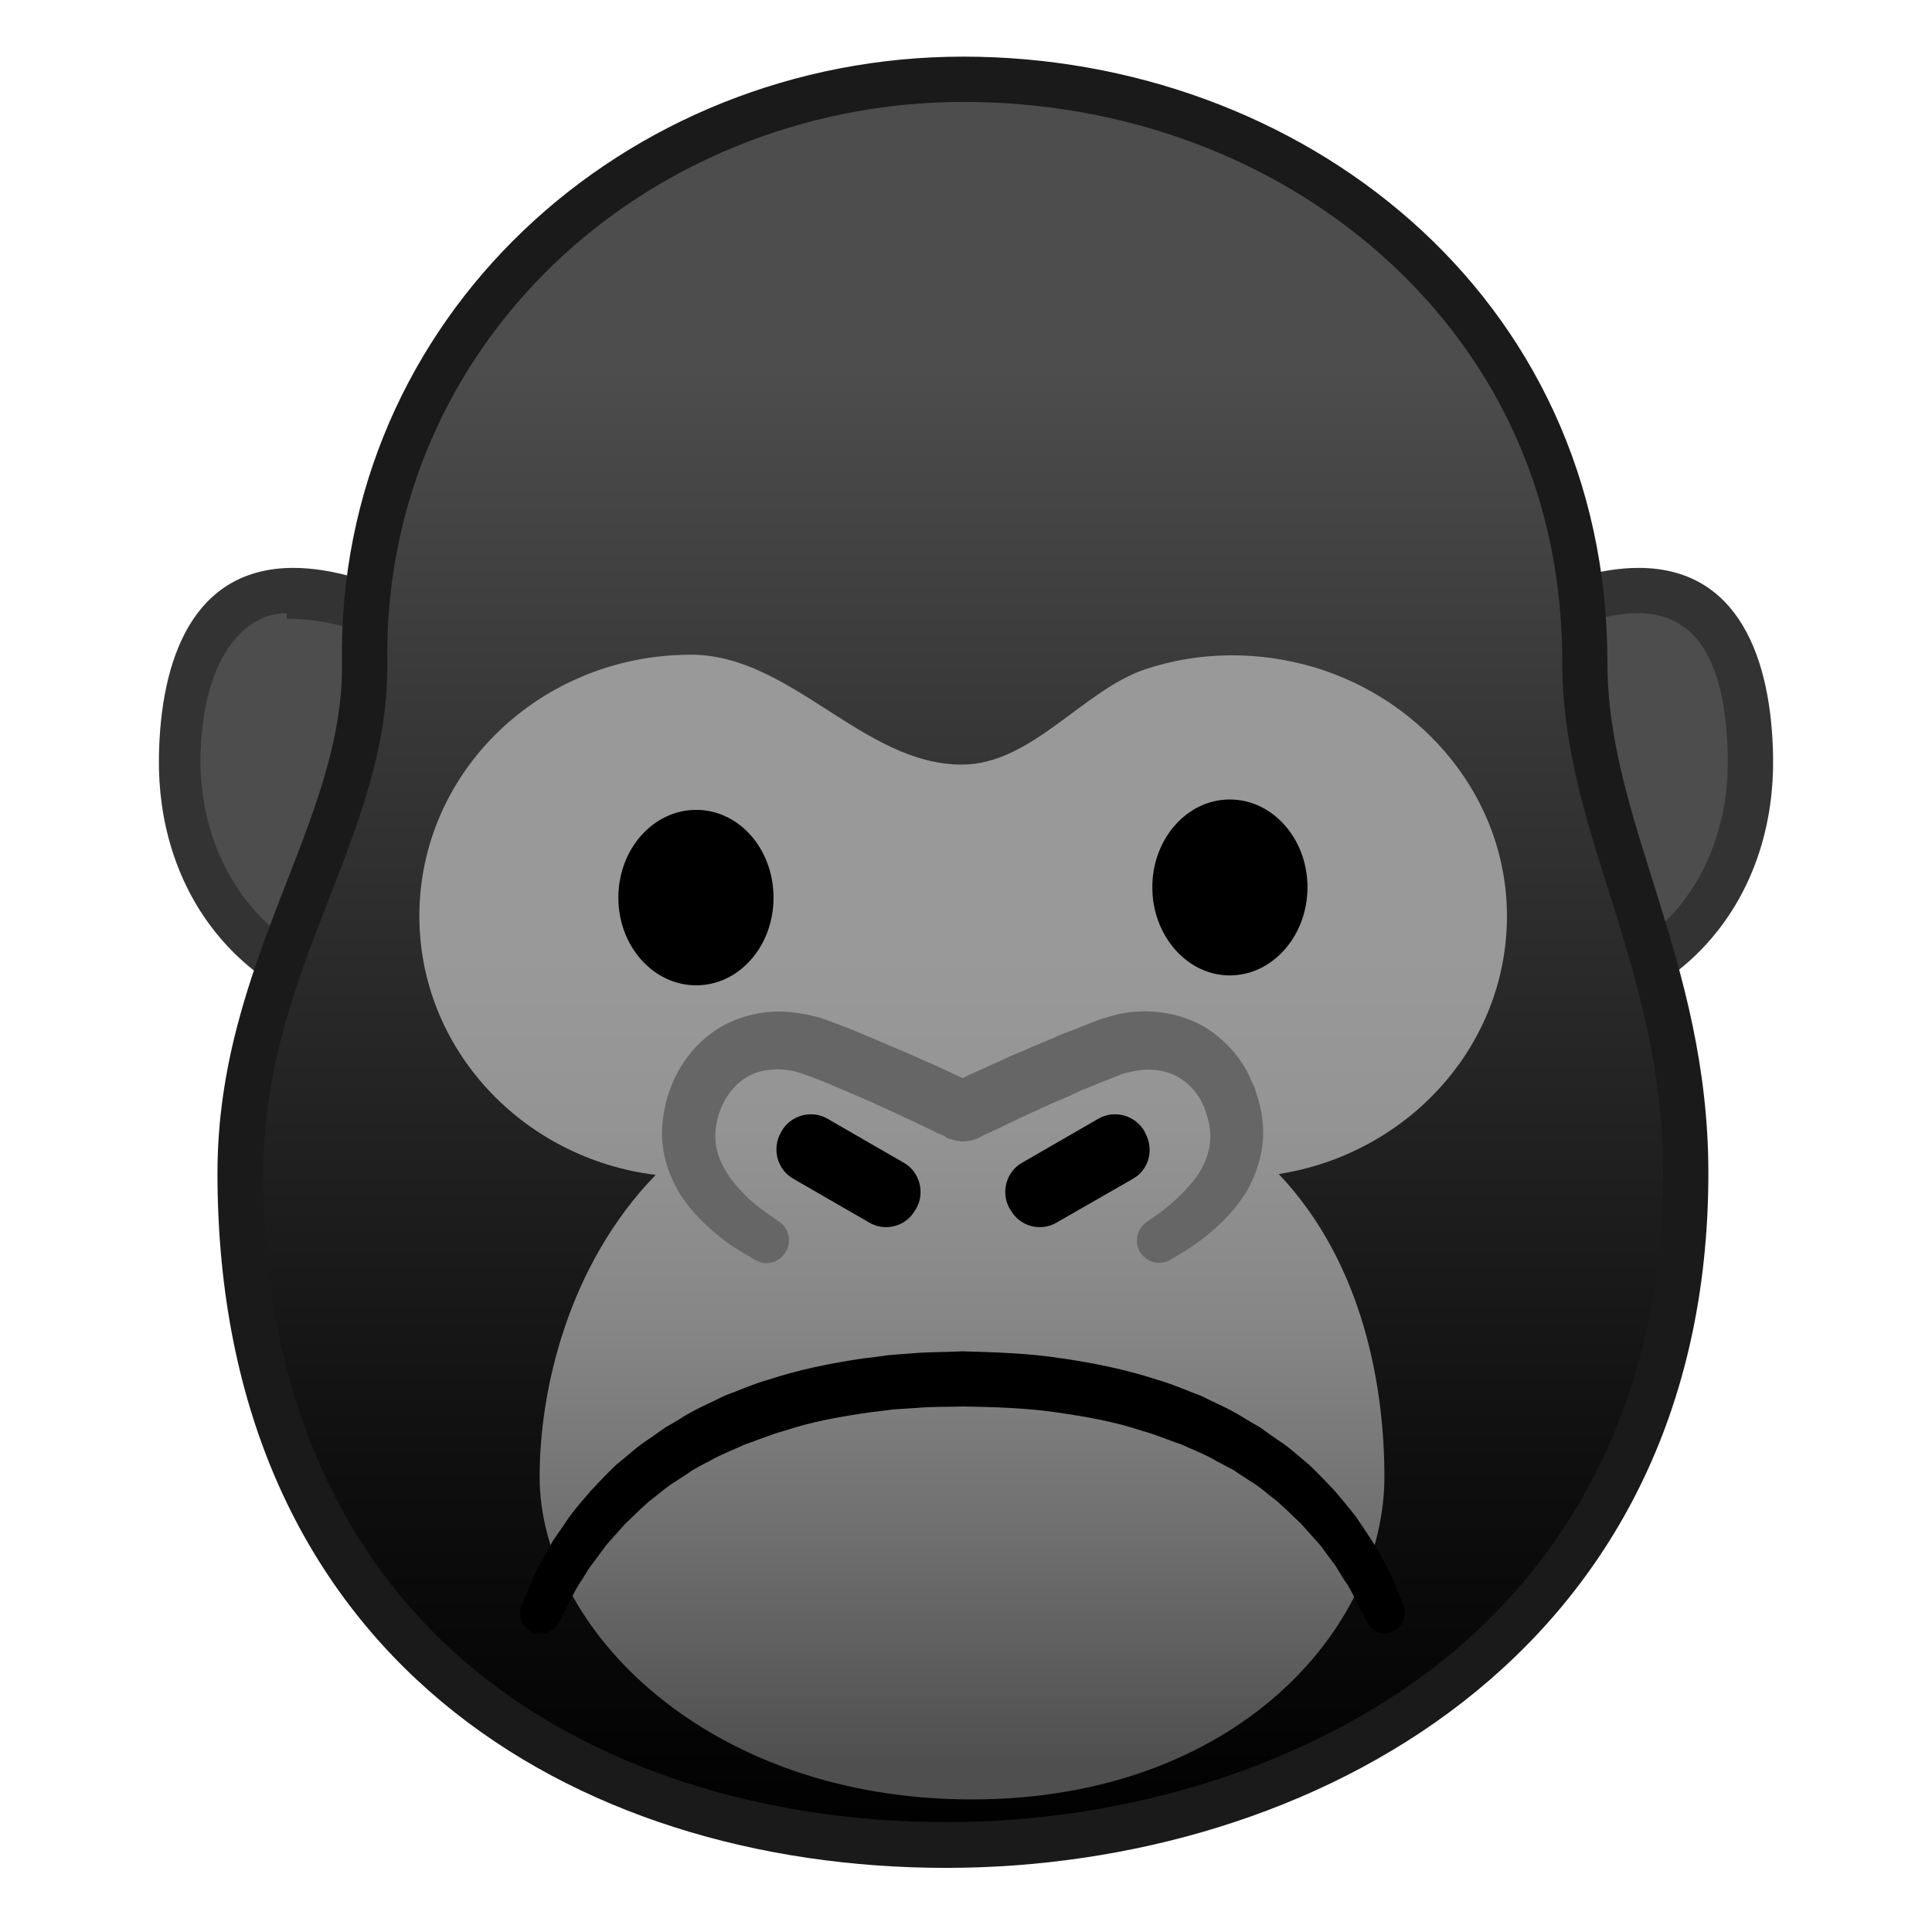
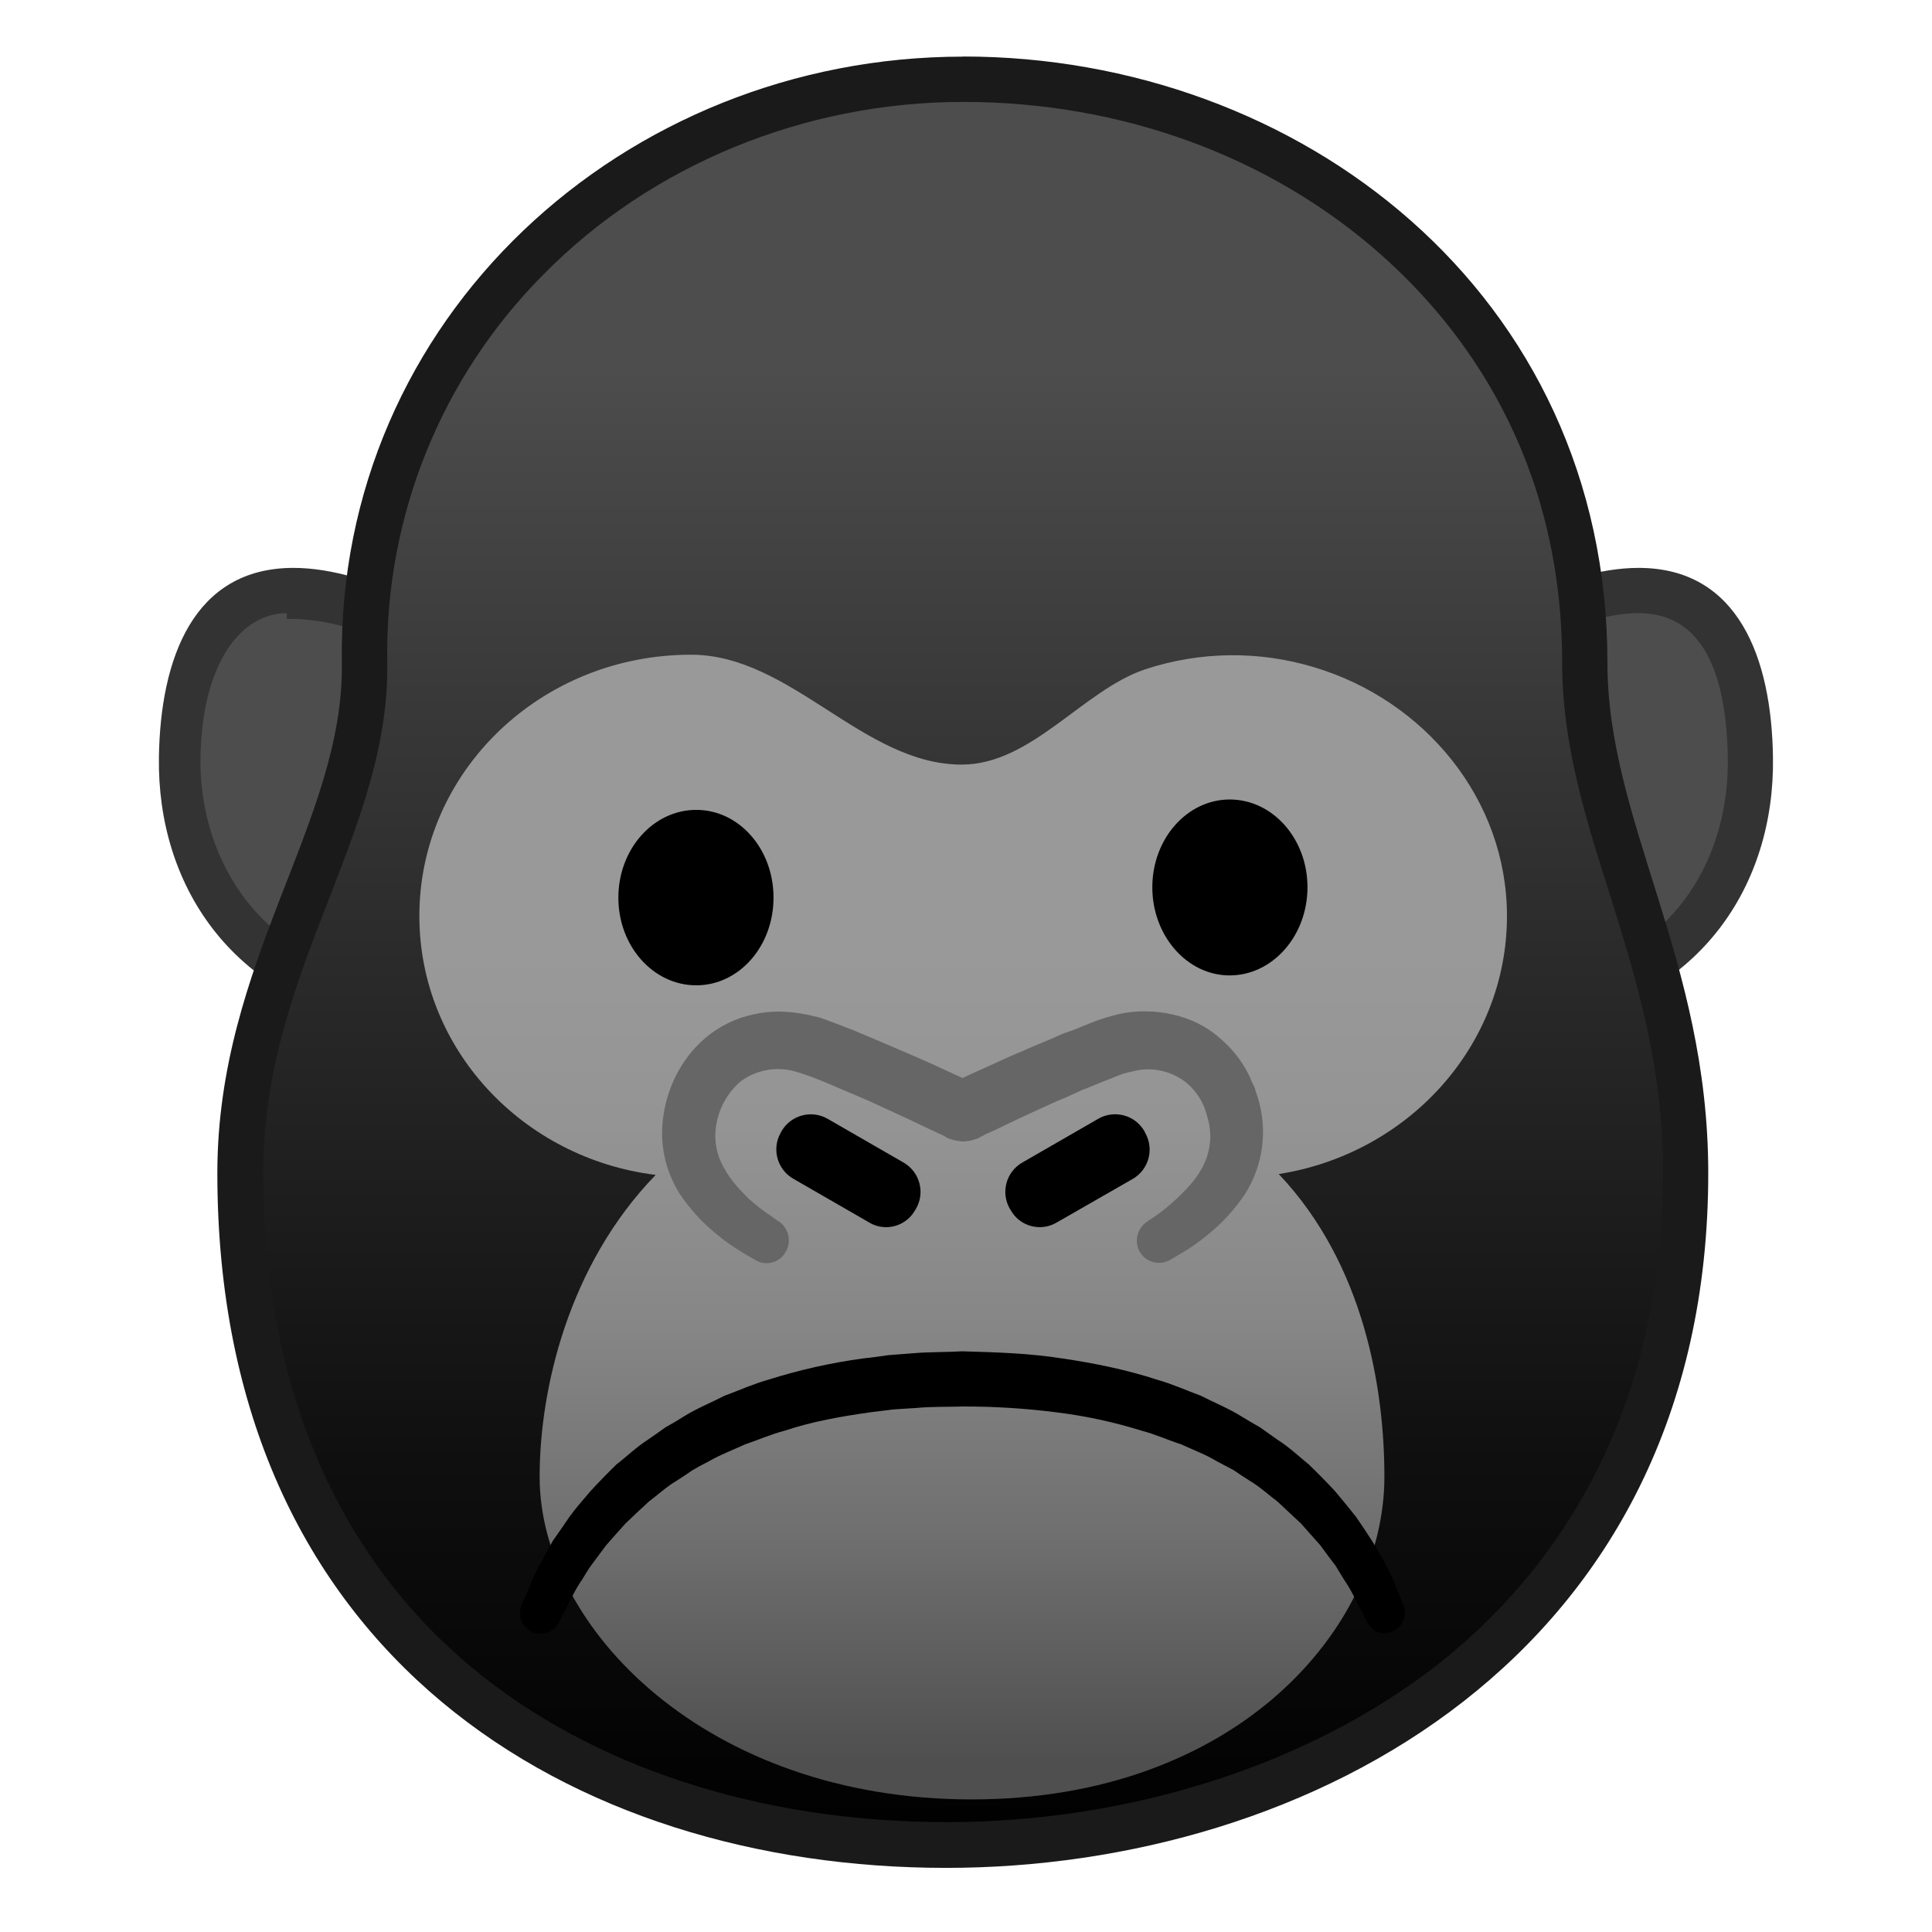
- <svg xmlns="http://www.w3.org/2000/svg" width="16pt" height="16pt" version="1.1" viewBox="0 0 16 16">
+ <svg xmlns="http://www.w3.org/2000/svg" width="16pt" height="16pt" viewBox="0 0 16 16">
  <defs>
-     <linearGradient id="linear0" x1="63.799" x2="63.799" y1="122.24" y2="5.237" gradientTransform="matrix(0.125,0,0,0.125,0,0)" gradientUnits="userSpaceOnUse">
+     <linearGradient id="a" x1="63.799" x2="63.799" y1="122.24" y2="5.237" gradientTransform="scale(.125)" gradientUnits="userSpaceOnUse">
      <stop offset="0" style="stop-color:#000;stop-opacity:1" />
      <stop offset=".216" style="stop-color:#0f0f0f;stop-opacity:1" />
      <stop offset=".633" style="stop-color:#373737;stop-opacity:1" />
      <stop offset=".837" style="stop-color:#4d4d4d;stop-opacity:1" />
    </linearGradient>
-     <linearGradient id="linear1" x1="63.807" x2="63.807" y1="43.351" y2="119.21" gradientTransform="matrix(0.125,0,0,0.125,0,0)" gradientUnits="userSpaceOnUse">
+     <linearGradient id="b" x1="63.807" x2="63.807" y1="43.351" y2="119.21" gradientTransform="scale(.125)" gradientUnits="userSpaceOnUse">
      <stop offset=".259" style="stop-color:#999;stop-opacity:1" />
      <stop offset=".409" style="stop-color:#949494;stop-opacity:1" />
      <stop offset=".587" style="stop-color:#868686;stop-opacity:1" />
      <stop offset=".778" style="stop-color:#6e6e6e;stop-opacity:1" />
      <stop offset=".967" style="stop-color:#4f4f4f;stop-opacity:1" />
    </linearGradient>
  </defs>
-   <g id="surface1">
-     <path style="stroke:none;fill-rule:nonzero;fill:#4d4d4d;fill-opacity:1" d="M 3.234 8.301 C 3.207 8.301 3.18 8.301 3.148 8.297 C 2.137 8.113 1.488 7.32 1.504 6.277 C 1.512 5.645 1.68 4.891 2.43 4.891 C 2.727 4.891 3.09 5.004 3.516 5.223 C 3.543 5.234 3.57 5.242 3.598 5.242 C 4.035 5.25 4.184 5.887 4.18 6.426 C 4.168 7.312 3.781 8.301 3.234 8.301 Z M 3.234 8.301" />
-     <path style="stroke:none;fill-rule:nonzero;fill:#333;fill-opacity:1" d="M 2.375 4.75 L 2.375 5.125 L 2.402 5.125 C 2.668 5.125 3.02 5.207 3.418 5.41 C 3.469 5.438 3.531 5.438 3.586 5.441 C 3.867 5.445 3.992 5.953 3.984 6.43 C 3.977 7.281 3.605 8.117 3.234 8.117 C 3.215 8.117 3.199 8.113 3.18 8.109 C 2.066 7.91 1.652 7.035 1.66 6.281 C 1.672 5.484 2 5.078 2.375 5.078 L 2.375 4.75 M 2.43 4.703 C 1.602 4.703 1.328 5.453 1.316 6.273 C 1.301 7.336 1.926 8.266 3.117 8.48 C 3.156 8.484 3.199 8.488 3.234 8.488 C 4.449 8.488 4.855 5.082 3.602 5.055 C 3.125 4.809 2.738 4.703 2.43 4.703 Z M 2.43 4.703" />
-     <path style="stroke:none;fill-rule:nonzero;fill:#4d4d4d;fill-opacity:1" d="M 12.766 8.301 C 12.219 8.301 11.832 7.312 11.82 6.426 C 11.816 5.887 11.965 5.25 12.402 5.242 C 12.43 5.242 12.457 5.234 12.484 5.223 C 12.91 5.004 13.273 4.891 13.57 4.891 C 14.32 4.891 14.488 5.645 14.496 6.277 C 14.512 7.32 13.863 8.113 12.852 8.297 C 12.82 8.301 12.793 8.301 12.766 8.301 Z M 12.766 8.301" />
-     <path style="stroke:none;fill-rule:nonzero;fill:#333;fill-opacity:1" d="M 13.57 5.078 C 14.051 5.078 14.297 5.484 14.309 6.281 C 14.32 7.031 13.934 7.91 12.816 8.109 C 12.797 8.113 12.781 8.113 12.766 8.113 C 12.391 8.113 12.02 7.277 12.012 6.422 C 12.004 5.949 12.125 5.434 12.406 5.426 C 12.461 5.426 12.52 5.414 12.57 5.387 C 12.969 5.184 13.305 5.078 13.57 5.078 M 13.57 4.703 C 13.262 4.703 12.875 4.809 12.398 5.055 C 11.145 5.078 11.551 8.488 12.766 8.488 C 12.801 8.488 12.844 8.484 12.883 8.48 C 14.074 8.266 14.699 7.336 14.684 6.273 C 14.672 5.453 14.398 4.703 13.57 4.703 Z M 13.57 4.703" />
-     <path style="stroke:none;fill-rule:nonzero;fill:url(#linear0)" d="M 7.836 15.281 C 5.141 15.281 1.988 13.824 1.988 9.715 C 1.988 8.812 2.273 8.078 2.547 7.371 C 2.797 6.734 3.027 6.137 3.02 5.484 C 3 4.23 3.477 3.043 4.359 2.148 C 5.293 1.199 6.613 0.656 7.977 0.656 C 9.328 0.656 10.605 1.121 11.562 1.969 C 12.57 2.859 13.125 4.109 13.125 5.488 C 13.125 6.125 13.309 6.715 13.504 7.34 C 13.727 8.055 13.961 8.797 13.961 9.719 C 13.961 13.539 10.785 15.281 7.836 15.281 Z M 7.836 15.281" />
-     <path style="stroke:none;fill-rule:nonzero;fill:#1a1a1a;fill-opacity:1" d="M 7.977 0.844 C 9.285 0.844 10.516 1.293 11.438 2.109 C 12.121 2.715 12.938 3.793 12.938 5.488 C 12.938 6.152 13.125 6.758 13.328 7.395 C 13.547 8.094 13.773 8.82 13.773 9.715 C 13.773 11.422 13.121 12.836 11.891 13.797 C 10.832 14.617 9.355 15.09 7.84 15.09 C 6.293 15.09 4.895 14.633 3.902 13.805 C 2.773 12.863 2.18 11.449 2.18 9.715 C 2.18 8.848 2.457 8.129 2.727 7.438 C 2.98 6.785 3.219 6.168 3.207 5.48 C 3.191 4.277 3.645 3.141 4.496 2.277 C 5.391 1.367 6.66 0.844 7.977 0.844 M 7.977 0.469 C 5.172 0.469 2.789 2.633 2.832 5.488 C 2.852 6.801 1.801 7.953 1.801 9.715 C 1.801 13.719 4.742 15.469 7.836 15.469 C 10.836 15.469 14.148 13.719 14.148 9.715 C 14.148 7.945 13.312 6.805 13.312 5.488 C 13.312 2.426 10.758 0.469 7.977 0.469 Z M 7.977 0.469" />
-     <path style="stroke:none;fill-rule:nonzero;fill:url(#linear1)" d="M 12.48 7.586 C 12.48 6.617 11.797 5.801 10.887 5.527 C 10.43 5.391 9.938 5.391 9.484 5.543 C 8.969 5.715 8.543 6.332 7.965 6.332 C 7.148 6.332 6.551 5.422 5.723 5.422 C 4.477 5.422 3.473 6.391 3.473 7.586 C 3.473 8.688 4.328 9.594 5.43 9.73 C 4.703 10.48 4.469 11.512 4.469 12.23 C 4.469 13.484 5.855 14.902 8.047 14.902 C 10.242 14.902 11.465 13.48 11.465 12.23 C 11.465 11.508 11.301 10.473 10.59 9.723 C 11.66 9.555 12.48 8.664 12.48 7.586 Z M 12.48 7.586" />
-     <path style="stroke:none;fill-rule:nonzero;fill:#000;fill-opacity:1" d="M 11.32 13.43 L 11.277 13.344 C 11.246 13.293 11.207 13.199 11.152 13.113 C 11.121 13.07 11.094 13.02 11.059 12.965 C 11.02 12.914 10.977 12.855 10.934 12.797 C 10.883 12.738 10.828 12.68 10.773 12.617 C 10.711 12.559 10.648 12.496 10.578 12.434 C 10.504 12.379 10.434 12.312 10.348 12.262 C 10.305 12.234 10.262 12.207 10.219 12.176 C 10.172 12.152 10.129 12.129 10.078 12.102 C 9.988 12.047 9.883 12.008 9.781 11.961 C 9.672 11.926 9.57 11.879 9.453 11.848 C 9.23 11.773 8.984 11.73 8.738 11.695 C 8.492 11.66 8.227 11.652 7.98 11.648 C 7.852 11.652 7.711 11.648 7.59 11.66 L 7.402 11.672 L 7.215 11.695 C 6.965 11.73 6.723 11.773 6.5 11.848 C 6.383 11.879 6.277 11.926 6.172 11.961 C 6.07 12.008 5.965 12.047 5.871 12.102 C 5.824 12.125 5.777 12.152 5.734 12.176 C 5.691 12.207 5.648 12.234 5.605 12.262 C 5.52 12.312 5.449 12.379 5.375 12.434 C 5.305 12.496 5.242 12.559 5.18 12.617 C 5.125 12.68 5.07 12.738 5.02 12.797 C 4.977 12.855 4.934 12.914 4.895 12.965 C 4.855 13.02 4.828 13.074 4.797 13.117 C 4.738 13.211 4.707 13.293 4.676 13.344 C 4.652 13.395 4.637 13.422 4.637 13.422 L 4.629 13.438 C 4.586 13.52 4.484 13.555 4.398 13.512 C 4.32 13.473 4.285 13.375 4.32 13.293 C 4.32 13.293 4.332 13.262 4.359 13.203 C 4.387 13.141 4.418 13.047 4.48 12.941 C 4.512 12.887 4.543 12.828 4.578 12.762 C 4.621 12.699 4.668 12.633 4.715 12.562 C 4.766 12.492 4.828 12.422 4.891 12.348 C 4.957 12.277 5.027 12.203 5.105 12.129 C 5.191 12.062 5.27 11.984 5.367 11.922 C 5.414 11.891 5.461 11.855 5.512 11.82 C 5.562 11.793 5.613 11.762 5.664 11.73 C 5.77 11.664 5.887 11.617 6 11.559 C 6.117 11.516 6.238 11.461 6.363 11.426 C 6.613 11.344 6.879 11.289 7.148 11.25 C 7.219 11.242 7.285 11.234 7.355 11.223 L 7.562 11.207 C 7.707 11.195 7.832 11.199 7.969 11.191 C 8.254 11.199 8.523 11.207 8.797 11.25 C 9.066 11.289 9.332 11.344 9.582 11.426 C 9.707 11.461 9.828 11.516 9.945 11.559 C 10.059 11.617 10.176 11.664 10.281 11.73 C 10.332 11.762 10.387 11.793 10.434 11.82 C 10.484 11.855 10.531 11.891 10.578 11.922 C 10.676 11.984 10.758 12.062 10.84 12.129 C 10.918 12.203 10.988 12.277 11.055 12.348 C 11.117 12.422 11.176 12.492 11.23 12.562 C 11.277 12.633 11.324 12.699 11.363 12.762 C 11.406 12.828 11.438 12.891 11.469 12.945 C 11.535 13.059 11.555 13.141 11.586 13.199 C 11.609 13.258 11.621 13.289 11.621 13.289 C 11.66 13.375 11.617 13.477 11.531 13.512 C 11.453 13.547 11.359 13.512 11.32 13.43 Z M 11.32 13.43" />
-     <path style="stroke:none;fill-rule:nonzero;fill:#000;fill-opacity:1" d="M 6.406 7.434 C 6.406 7.031 6.121 6.707 5.766 6.707 C 5.41 6.707 5.121 7.031 5.121 7.434 C 5.121 7.836 5.41 8.16 5.766 8.16 C 6.121 8.16 6.406 7.836 6.406 7.434 Z M 6.406 7.434" />
-     <path style="stroke:none;fill-rule:nonzero;fill:#000;fill-opacity:1" d="M 10.828 7.348 C 10.828 6.945 10.539 6.621 10.184 6.621 C 9.832 6.621 9.543 6.945 9.543 7.348 C 9.543 7.75 9.832 8.078 10.184 8.078 C 10.539 8.078 10.828 7.75 10.828 7.348 Z M 10.828 7.348" />
-     <path style="stroke:none;fill-rule:nonzero;fill:#666;fill-opacity:1" d="M 9.5 10.117 C 9.5 10.117 9.523 10.102 9.574 10.066 C 9.613 10.039 9.676 9.992 9.746 9.926 C 9.816 9.859 9.898 9.777 9.953 9.676 C 10.008 9.57 10.039 9.457 10.016 9.324 C 10.012 9.293 10 9.254 9.992 9.227 C 9.984 9.203 9.977 9.176 9.969 9.16 C 9.961 9.148 9.953 9.133 9.949 9.121 C 9.914 9.055 9.867 9 9.812 8.957 C 9.699 8.867 9.543 8.836 9.371 8.875 C 9.328 8.883 9.289 8.895 9.242 8.914 C 9.188 8.938 9.133 8.957 9.078 8.98 L 8.992 9.016 L 8.961 9.027 L 8.918 9.047 C 8.863 9.074 8.809 9.098 8.75 9.121 L 8.586 9.195 L 8.418 9.273 L 8.254 9.352 L 8.168 9.391 L 8.129 9.41 L 8.102 9.426 C 8.078 9.434 8.031 9.453 7.973 9.453 C 7.918 9.453 7.859 9.43 7.84 9.422 L 7.824 9.41 L 7.781 9.391 L 7.699 9.352 L 7.527 9.27 C 7.418 9.219 7.305 9.168 7.195 9.117 C 6.988 9.031 6.73 8.91 6.574 8.871 C 6.41 8.836 6.246 8.863 6.137 8.953 C 6.023 9.043 5.953 9.18 5.93 9.328 C 5.91 9.445 5.938 9.574 5.996 9.672 C 6.051 9.777 6.133 9.859 6.199 9.926 C 6.27 9.988 6.332 10.035 6.379 10.066 C 6.422 10.098 6.445 10.113 6.445 10.113 L 6.453 10.117 C 6.539 10.176 6.559 10.293 6.5 10.379 C 6.445 10.461 6.336 10.484 6.254 10.434 C 6.254 10.434 6.227 10.418 6.172 10.387 C 6.117 10.352 6.035 10.305 5.941 10.227 C 5.848 10.148 5.734 10.047 5.633 9.891 C 5.535 9.73 5.453 9.512 5.492 9.254 C 5.52 9.039 5.621 8.781 5.844 8.594 C 5.953 8.5 6.09 8.434 6.234 8.402 C 6.383 8.367 6.527 8.371 6.68 8.402 C 6.719 8.41 6.762 8.422 6.785 8.426 L 6.828 8.441 L 6.852 8.449 L 6.859 8.453 L 6.883 8.461 C 6.941 8.484 7 8.504 7.055 8.527 C 7.168 8.574 7.281 8.621 7.398 8.672 C 7.512 8.719 7.625 8.77 7.738 8.82 L 7.906 8.898 L 8.035 8.957 L 8.062 8.969 C 8.055 8.965 8.016 8.949 7.973 8.949 C 7.93 8.949 7.898 8.965 7.891 8.965 C 7.883 8.969 7.891 8.969 7.906 8.957 L 7.953 8.938 L 8.035 8.898 L 8.379 8.742 C 8.434 8.719 8.492 8.695 8.551 8.668 C 8.609 8.645 8.664 8.621 8.719 8.598 L 8.762 8.578 L 8.809 8.559 L 8.895 8.527 C 8.949 8.504 9.004 8.484 9.059 8.461 C 9.125 8.438 9.195 8.414 9.266 8.398 C 9.551 8.336 9.883 8.402 10.098 8.594 C 10.207 8.684 10.293 8.797 10.348 8.914 C 10.359 8.945 10.375 8.977 10.391 9.008 C 10.398 9.039 10.406 9.055 10.414 9.082 C 10.434 9.148 10.445 9.199 10.453 9.262 C 10.488 9.504 10.406 9.734 10.309 9.891 C 10.207 10.047 10.094 10.148 10 10.227 C 9.906 10.305 9.824 10.355 9.77 10.387 C 9.719 10.418 9.691 10.434 9.691 10.434 C 9.602 10.484 9.488 10.453 9.438 10.363 C 9.391 10.281 9.418 10.172 9.5 10.117 Z M 9.5 10.117" />
-     <path style="stroke:none;fill-rule:nonzero;fill:#000;fill-opacity:1" d="M 7.199 10.125 L 6.57 9.762 C 6.438 9.688 6.391 9.516 6.465 9.383 L 6.473 9.367 C 6.551 9.234 6.723 9.188 6.855 9.266 L 7.484 9.629 C 7.617 9.703 7.664 9.879 7.586 10.012 L 7.578 10.023 C 7.504 10.156 7.332 10.203 7.199 10.125 Z M 7.199 10.125" />
-     <path style="stroke:none;fill-rule:nonzero;fill:#000;fill-opacity:1" d="M 8.75 10.125 L 9.383 9.762 C 9.516 9.688 9.559 9.516 9.484 9.383 L 9.477 9.367 C 9.398 9.234 9.227 9.188 9.094 9.266 L 8.465 9.629 C 8.332 9.703 8.285 9.879 8.363 10.012 L 8.371 10.023 C 8.445 10.156 8.617 10.203 8.75 10.125 Z M 8.75 10.125" />
-   </g>
+   <path d="M3.234 8.3q-.04 0-.086-.003c-1.011-.184-1.66-.977-1.644-2.02.008-.632.176-1.386.926-1.386q.446.002 1.086.332a.2.2 0 0 0 .082.02c.437.007.586.644.582 1.183-.012.886-.399 1.875-.946 1.875m0 0" style="stroke:none;fill-rule:nonzero;fill:#4d4d4d;fill-opacity:1" />
+   <path d="M2.375 4.75v.375h.027c.266 0 .618.082 1.016.285.05.027.113.027.168.031.281.004.406.512.398.989-.007.851-.379 1.687-.75 1.687-.02 0-.035-.004-.054-.008-1.114-.199-1.528-1.074-1.52-1.828.012-.797.34-1.203.715-1.203zm.055-.047c-.828 0-1.102.75-1.114 1.57-.015 1.063.61 1.993 1.801 2.207.04.004.082.008.117.008 1.215 0 1.621-3.406.368-3.433-.477-.246-.864-.352-1.172-.352m0 0" style="stroke:none;fill-rule:nonzero;fill:#333;fill-opacity:1" />
+   <path d="M12.766 8.3c-.547 0-.934-.988-.946-1.874-.004-.54.145-1.176.582-1.184a.2.2 0 0 0 .082-.02q.64-.329 1.086-.331c.75 0 .918.754.926 1.386.016 1.043-.633 1.836-1.644 2.02q-.047.005-.086.004m0 0" style="stroke:none;fill-rule:nonzero;fill:#4d4d4d;fill-opacity:1" />
+   <path d="M13.57 5.078c.48 0 .727.406.739 1.203.011.75-.375 1.63-1.493 1.828q-.029.005-.05.004c-.375 0-.746-.836-.754-1.691-.008-.473.113-.988.394-.996a.35.35 0 0 0 .164-.04c.399-.202.735-.308 1-.308m0-.375c-.308 0-.695.106-1.172.352-1.253.023-.847 3.433.368 3.433.035 0 .078-.004.117-.008 1.191-.214 1.816-1.144 1.8-2.207-.011-.82-.285-1.57-1.113-1.57m0 0" style="stroke:none;fill-rule:nonzero;fill:#333;fill-opacity:1" />
+   <path d="M7.836 15.281c-2.695 0-5.848-1.457-5.848-5.566 0-.902.285-1.637.559-2.344.25-.637.48-1.234.473-1.887a4.62 4.62 0 0 1 1.34-3.336C5.292 1.2 6.612.656 7.976.656c1.351 0 2.628.465 3.585 1.313 1.008.89 1.563 2.14 1.563 3.52 0 .636.184 1.226.379 1.85.223.716.457 1.458.457 2.38 0 3.82-3.176 5.562-6.125 5.562m0 0" style="stroke:none;fill-rule:nonzero;fill:url(#a)" />
+   <path d="M7.977.844c1.308 0 2.539.449 3.46 1.265.684.606 1.5 1.684 1.5 3.38 0 .663.188 1.269.391 1.906.219.699.445 1.425.445 2.32 0 1.707-.652 3.12-1.882 4.082-1.059.82-2.536 1.293-4.051 1.293-1.547 0-2.945-.457-3.938-1.285-1.129-.942-1.722-2.356-1.722-4.09 0-.867.277-1.586.547-2.277.253-.653.492-1.27.48-1.958a4.44 4.44 0 0 1 1.29-3.203C5.39 1.367 6.66.844 7.976.844m0-.375c-2.805 0-5.188 2.164-5.145 5.02.02 1.312-1.031 2.464-1.031 4.226 0 4.004 2.941 5.754 6.035 5.754 3 0 6.312-1.75 6.312-5.754 0-1.77-.835-2.91-.835-4.227 0-3.062-2.555-5.02-5.336-5.02m0 0" style="stroke:none;fill-rule:nonzero;fill:#1a1a1a;fill-opacity:1" />
+   <path d="M12.48 7.586c0-.969-.683-1.785-1.593-2.059a2.32 2.32 0 0 0-1.403.016c-.515.172-.941.789-1.52.789-.816 0-1.413-.91-2.241-.91-1.246 0-2.25.969-2.25 2.164 0 1.101.855 2.008 1.957 2.144-.727.75-.961 1.782-.961 2.5 0 1.254 1.386 2.672 3.578 2.672 2.195 0 3.418-1.422 3.418-2.672 0-.722-.164-1.757-.875-2.507 1.07-.168 1.89-1.059 1.89-2.137m0 0" style="stroke:none;fill-rule:nonzero;fill:url(#b)" />
+   <path d="m11.32 13.43-.043-.086c-.03-.051-.07-.145-.125-.23-.03-.044-.058-.094-.093-.15-.04-.05-.082-.109-.125-.167q-.078-.087-.16-.18-.093-.088-.196-.183c-.074-.055-.144-.121-.23-.172q-.064-.04-.13-.086l-.14-.074c-.09-.055-.195-.094-.297-.141-.11-.035-.21-.082-.328-.113a4 4 0 0 0-.715-.153 6 6 0 0 0-.758-.047c-.128.004-.27 0-.39.012l-.188.012-.187.023c-.25.035-.492.078-.715.153-.117.03-.223.078-.328.113-.102.047-.207.086-.3.14q-.073.037-.138.075a3 3 0 0 1-.129.086c-.085.05-.156.117-.23.172q-.104.095-.195.183-.084.093-.16.18l-.125.168c-.04.055-.067.11-.098.152-.059.094-.09.176-.121.227l-.04.078-.007.015a.173.173 0 0 1-.23.075.17.17 0 0 1-.079-.219q-.001 0 .04-.09c.027-.062.058-.156.12-.262l.098-.18q.066-.093.137-.198c.05-.07.113-.141.176-.215a6 6 0 0 1 .214-.22c.086-.066.165-.144.262-.206q.07-.048.145-.102.075-.041.152-.09c.106-.066.223-.113.336-.171.117-.043.238-.098.363-.133a4.7 4.7 0 0 1 .785-.176q.104-.011.207-.027l.207-.016c.145-.012.27-.008.407-.016.285.008.554.016.828.059.27.04.535.094.785.176.125.035.246.09.363.133.114.058.23.105.336.171.051.032.106.063.153.09q.074.053.144.102c.098.062.18.14.262.207q.116.112.215.219.093.11.175.214.073.105.133.2c.043.066.075.129.106.183.066.114.086.196.117.254l.035.09a.17.17 0 0 1-.09.223.16.16 0 0 1-.21-.082M6.406 7.434c0-.403-.285-.727-.64-.727s-.645.324-.645.727.29.726.645.726.64-.324.64-.726M10.828 7.348c0-.403-.289-.727-.644-.727-.352 0-.641.324-.641.727s.289.73.64.73c.356 0 .645-.328.645-.73m0 0" style="stroke:none;fill-rule:nonzero;fill:#000;fill-opacity:1" />
+   <path d="m9.5 10.117.074-.05c.04-.028.102-.075.172-.141.07-.067.152-.149.207-.25a.54.54 0 0 0 .063-.352c-.004-.031-.016-.07-.024-.097-.008-.024-.015-.051-.023-.067a.512.512 0 0 0-.156-.203.51.51 0 0 0-.442-.082.6.6 0 0 0-.129.04q-.083.033-.164.065l-.086.036-.031.011-.043.02q-.082.04-.168.074l-.164.074-.168.078-.164.079-.086.039-.04.02-.026.015c-.024.008-.07.027-.13.027a.4.4 0 0 1-.132-.031l-.016-.012-.043-.02-.082-.038-.172-.082-.332-.153c-.207-.086-.465-.207-.62-.246a.52.52 0 0 0-.438.082.6.6 0 0 0-.207.375.52.52 0 0 0 .066.344c.055.105.137.187.203.254.07.062.133.11.18.14q.065.047.066.047l.008.004a.19.19 0 0 1 .047.262.18.18 0 0 1-.246.055l-.082-.047c-.055-.035-.137-.082-.23-.16a1.5 1.5 0 0 1-.31-.336.94.94 0 0 1-.14-.637c.028-.215.13-.473.352-.66a.9.9 0 0 1 .39-.192c.149-.035.293-.03.446 0 .039.008.082.02.105.024l.043.015.024.008.007.004.024.008q.088.033.172.066.169.07.343.145.17.072.34.148l.168.078.13.059.027.012a.2.2 0 0 0-.09-.02c-.043 0-.075.016-.082.016-.008.004 0 .004.015-.008l.047-.02.082-.039.344-.156q.083-.034.172-.074.086-.035.168-.07l.043-.02.047-.02.086-.03q.081-.034.164-.067.1-.037.207-.063c.285-.062.617.004.832.196.109.09.195.203.25.32a1 1 0 0 0 .043.094c.007.031.015.047.023.074a.958.958 0 0 1-.105.809 1.5 1.5 0 0 1-.309.336 1.6 1.6 0 0 1-.23.16l-.079.047a.186.186 0 0 1-.254-.07.19.19 0 0 1 .063-.247m0 0" style="stroke:none;fill-rule:nonzero;fill:#666;fill-opacity:1" />
+   <path d="m7.2 10.125-.63-.363a.28.28 0 0 1-.105-.38l.008-.015a.28.28 0 0 1 .382-.101l.63.363a.28.28 0 0 1 .1.383l-.007.011a.275.275 0 0 1-.379.102M8.75 10.125l.633-.363a.28.28 0 0 0 .101-.38l-.007-.015a.28.28 0 0 0-.383-.101l-.63.363a.28.28 0 0 0-.1.383l.007.011c.074.133.246.18.379.102m0 0" style="stroke:none;fill-rule:nonzero;fill:#000;fill-opacity:1" />
</svg>
